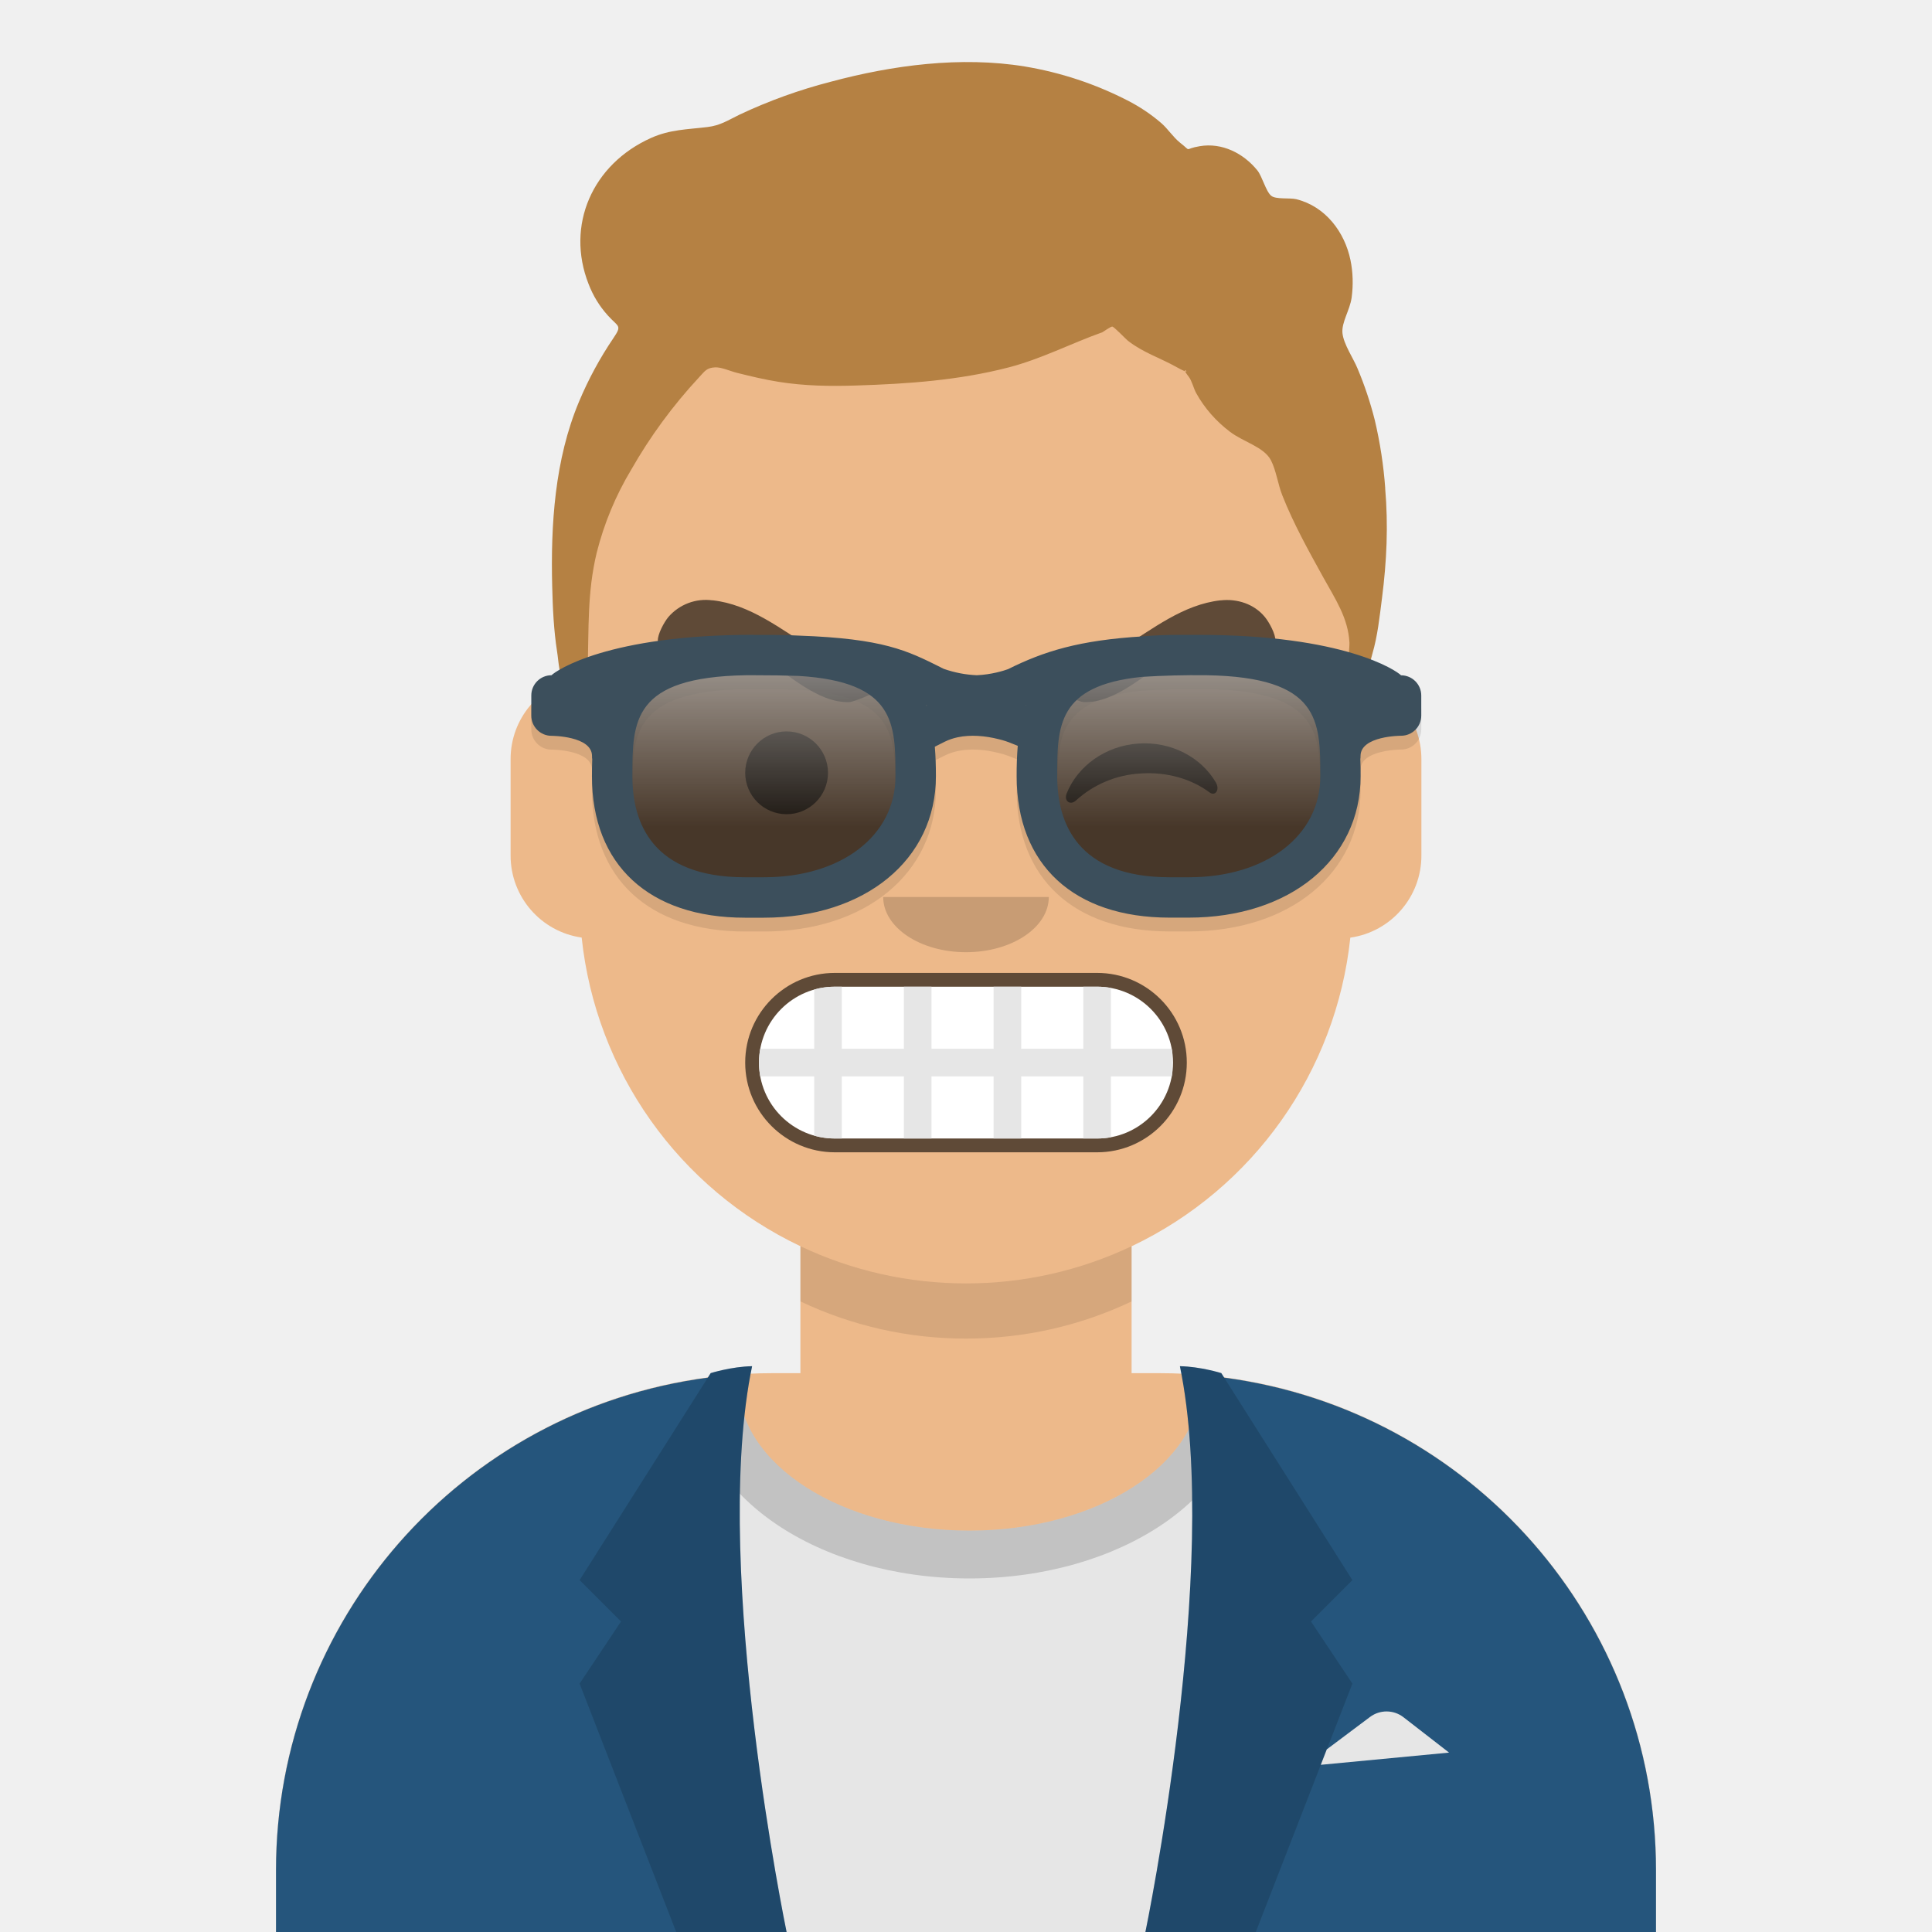
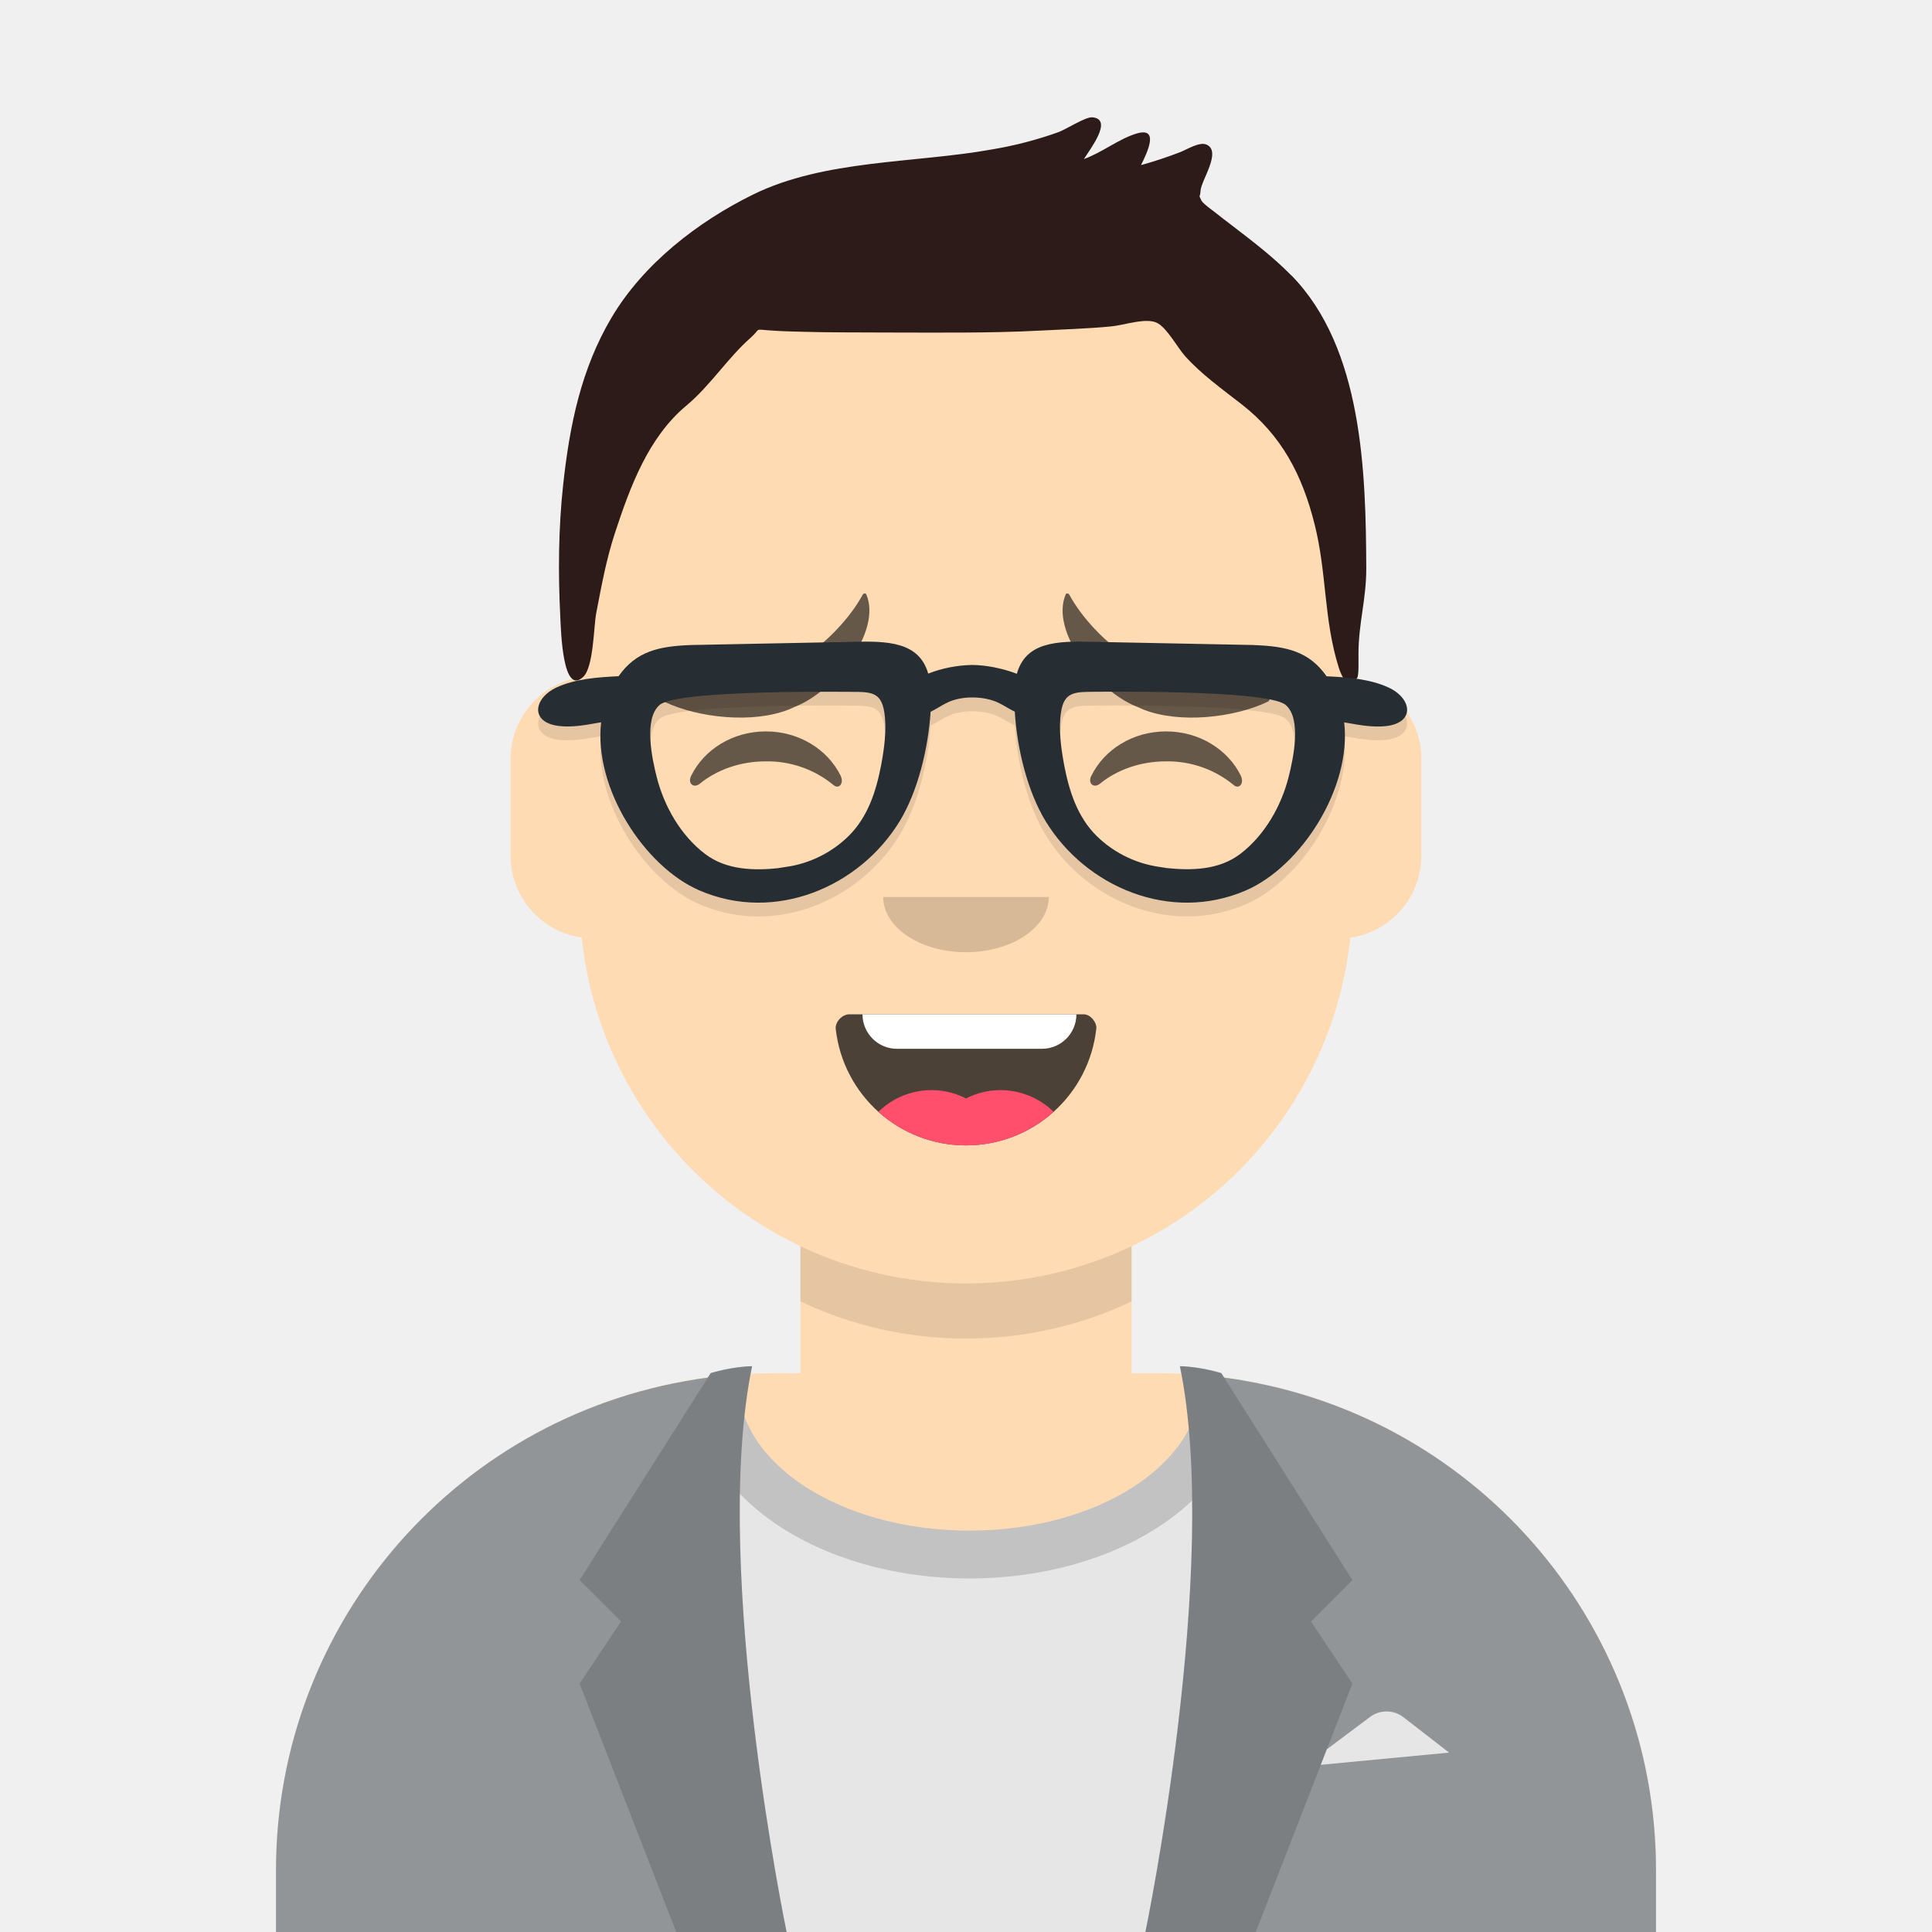
<svg xmlns="http://www.w3.org/2000/svg" viewBox="0 0 280 280" fill="none" shape-rendering="auto">
  <mask id="viewboxMask">
    <rect width="280" height="280" rx="0" ry="0" x="0" y="0" fill="#fff" />
  </mask>
  <g mask="url(#viewboxMask)">
    <g transform="translate(8)">
-       <path d="M132 36a56 56 0 0 0-56 56v6.17A12 12 0 0 0 66 110v14a12 12 0 0 0 10.3 11.88 56.04 56.04 0 0 0 31.7 44.73v18.4h-4a72 72 0 0 0-72 72v9h200v-9a72 72 0 0 0-72-72h-4v-18.39a56.04 56.04 0 0 0 31.7-44.73A12 12 0 0 0 198 124v-14a12 12 0 0 0-10-11.83V92a56 56 0 0 0-56-56Z" fill="#edb98a" />
+       <path d="M132 36a56 56 0 0 0-56 56v6.17A12 12 0 0 0 66 110v14a12 12 0 0 0 10.3 11.88 56.04 56.04 0 0 0 31.7 44.73v18.4h-4a72 72 0 0 0-72 72v9h200v-9a72 72 0 0 0-72-72h-4v-18.39a56.04 56.04 0 0 0 31.7-44.73A12 12 0 0 0 198 124v-14a12 12 0 0 0-10-11.83V92a56 56 0 0 0-56-56Z" fill="#ffdbb4" />
      <path d="M108 180.61v8a55.79 55.79 0 0 0 24 5.39c8.59 0 16.73-1.93 24-5.39v-8a55.79 55.79 0 0 1-24 5.39 55.79 55.79 0 0 1-24-5.39Z" fill="#000" fill-opacity=".1" />
      <g transform="translate(0 170)">
        <path d="M132.5 51.83c18.5 0 33.5-9.62 33.5-21.48 0-.36-.01-.7-.04-1.06A72 72 0 0 1 232 101.04V110H32v-8.95a72 72 0 0 1 67.05-71.83c-.03.37-.05.75-.05 1.13 0 11.86 15 21.48 33.5 21.48Z" fill="#E6E6E6" />
        <path d="M132.5 58.76c21.89 0 39.63-12.05 39.63-26.91 0-.6-.02-1.2-.08-1.8-2-.33-4.03-.59-6.1-.76.04.35.05.7.05 1.06 0 11.86-15 21.48-33.5 21.48S99 42.2 99 30.35c0-.38.02-.76.05-1.13-2.06.14-4.08.36-6.08.67-.07.65-.1 1.3-.1 1.96 0 14.86 17.74 26.91 39.63 26.91Z" fill="#000" fill-opacity=".16" />
-         <path d="M100.78 29.12 101 28c-2.96.05-6 1-6 1l-.42.66A72.01 72.01 0 0 0 32 101.06V110h74s-10.7-51.56-5.24-80.8l.02-.08ZM158 110s11-53 5-82c2.96.05 6 1 6 1l.42.66a72.01 72.01 0 0 1 62.58 71.4V110h-74Z" fill="#25557c" />
+         <path d="M100.78 29.12 101 28c-2.96.05-6 1-6 1l-.42.66A72.01 72.01 0 0 0 32 101.06V110h74s-10.7-51.56-5.24-80.8l.02-.08ZM158 110s11-53 5-82c2.96.05 6 1 6 1l.42.66a72.01 72.01 0 0 1 62.58 71.4V110h-74Z" fill="#929598" />
        <path d="M101 28c-6 29 5 82 5 82H90L76 74l6-9-6-6 19-30s3.04-.95 6-1ZM163 28c6 29-5 82-5 82h16l14-36-6-9 6-6-19-30s-3.04-.95-6-1Z" fill-rule="evenodd" clip-rule="evenodd" fill="#000" fill-opacity=".15" />
        <path d="m183.42 85.77.87-2.24 6.27-4.7a4 4 0 0 1 4.85.05l6.6 5.12-18.59 1.77Z" fill="#E6E6E6" />
      </g>
      <g transform="translate(78 134)">
-         <rect x="22" y="7" width="64" height="26" rx="13" fill="#000" fill-opacity=".6" />
-         <rect x="24" y="9" width="60" height="22" rx="11" fill="#fff" />
-         <path d="M24.18 18H32V9.41A11 11 0 0 1 35 9h1v9h9V9h4v9h9V9h4v9h9V9h2c.68 0 1.35.06 2 .18V18h8.82l.05.28v3.44l-.05.28H75v8.82c-.65.12-1.32.18-2 .18h-2v-9h-9v9h-4v-9h-9v9h-4v-9h-9v9h-1a11 11 0 0 1-3-.41V22h-7.82a11.06 11.06 0 0 1 0-4Z" fill="#E6E6E6" />
+         <path fill-rule="evenodd" clip-rule="evenodd" d="M35.12 15.13a19 19 0 0 0 37.77-.09c.08-.77-.77-2.04-1.85-2.04H37.1C36 13 35 14.18 35.12 15.13Z" fill="#000" fill-opacity=".7" />
+         <path d="M70 13H39a5 5 0 0 0 5 5h21a5 5 0 0 0 5-5Z" fill="#fff" />
+         <path d="M66.7 27.14A10.96 10.96 0 0 0 54 25.2a10.95 10.95 0 0 0-12.7 1.94A18.93 18.93 0 0 0 54 32c4.88 0 9.33-1.84 12.7-4.86Z" fill="#FF4F6D" />
      </g>
      <g transform="translate(104 122)">
        <path fill-rule="evenodd" clip-rule="evenodd" d="M16 8c0 4.42 5.37 8 12 8s12-3.58 12-8" fill="#000" fill-opacity=".16" />
      </g>
      <g transform="translate(76 90)">
-         <g fill="#000" fill-opacity=".6">
-           <path d="M36 22a6 6 0 1 1-12 0 6 6 0 0 1 12 0Z" />
-           <path fill-rule="evenodd" clip-rule="evenodd" d="M70.6 24.96c1.59-3.92 5.55-6.86 10.37-7.2 4.8-.33 9.12 2 11.24 5.64.63 1.09-.1 2.06-.93 1.43-2.6-1.93-6.15-3-10-2.73A15.13 15.13 0 0 0 71.95 26c-.84.78-1.81.1-1.35-1.04Z" />
-         </g>
+         <path d="M16.16 22.45c1.85-3.8 6-6.45 10.84-6.45 4.81 0 8.96 2.63 10.82 6.4.55 1.13-.24 2.05-1.03 1.37a15.05 15.05 0 0 0-9.8-3.43c-3.73 0-7.12 1.24-9.55 3.23-.9.73-1.82-.01-1.28-1.12ZM74.16 22.45c1.85-3.8 6-6.45 10.84-6.45 4.81 0 8.96 2.63 10.82 6.4.55 1.13-.24 2.05-1.03 1.37a15.05 15.05 0 0 0-9.8-3.43c-3.74 0-7.13 1.24-9.56 3.23-.9.73-1.82-.01-1.28-1.12Z" fill-rule="evenodd" clip-rule="evenodd" fill="#000" fill-opacity=".6" />
      </g>
      <g transform="translate(76 82)">
-         <path d="M44.1 17.12ZM19.27 5.01a7.16 7.16 0 0 0-6.42 2.43c-.6.73-1.56 2.48-1.51 3.42.02.35.22.37 1.12.59 1.65.39 4.5-1.12 6.36-.98 2.58.2 5.04 1.4 7.28 2.68 3.84 2.2 8.35 6.84 13.1 6.6.35-.02 5.41-1.74 4.4-2.72-.31-.49-3.03-1.13-3.5-1.36-2.17-1.09-4.37-2.45-6.44-3.72C29.14 9.18 24.72 5.6 19.28 5ZM68.03 17.12ZM92.91 5.01c2.36-.27 4.85.5 6.42 2.43.6.73 1.56 2.48 1.51 3.42-.02.35-.22.37-1.12.59-1.65.39-4.5-1.12-6.36-.98-2.58.2-5.04 1.4-7.28 2.68-3.84 2.2-8.35 6.84-13.1 6.6-.35-.02-5.41-1.74-4.4-2.72.31-.49 3.03-1.13 3.5-1.36 2.17-1.09 4.36-2.45 6.44-3.72C83.05 9.18 87.46 5.6 92.91 5Z" fill-rule="evenodd" clip-rule="evenodd" fill="#000" fill-opacity=".6" />
+         <path d="m31.23 20.42-.9.4c-5.25 2.09-13.2 1.21-18.05-1.12-.57-.27-.18-1.15.4-1.1 14.92 1.14 24.96-8.15 28.37-14.45.1-.18.41-.2.49-.03 2.3 5.32-4.45 13.98-10.3 16.3ZM80.77 20.42l.9.4c5.25 2.09 13.2 1.21 18.05-1.12.57-.27.18-1.15-.4-1.1-14.92 1.14-24.96-8.15-28.37-14.45-.1-.18-.41-.2-.49-.03-2.3 5.32 4.45 13.98 10.3 16.3Z" fill-rule="evenodd" clip-rule="evenodd" fill="#000" fill-opacity=".6" />
      </g>
      <g transform="translate(-1)">
-         <path fill-rule="evenodd" clip-rule="evenodd" d="M193.76 70.77a62.92 62.92 0 0 0-1.51-9.86 51.78 51.78 0 0 0-2.5-7.49c-.6-1.48-2.02-3.52-2.19-5.13-.16-1.57 1.07-3.32 1.33-5.16.24-1.79.2-3.66-.17-5.44-.83-4.03-3.6-7.77-7.85-8.82-.95-.23-2.97.06-3.64-.5-.77-.63-1.3-2.8-2-3.67-2-2.47-5.1-4.07-8.37-3.51-2.41.4-1.03.9-2.84-.51-1-.8-1.75-2-2.73-2.85a24.7 24.7 0 0 0-4.9-3.28 50.82 50.82 0 0 0-14.84-4.91c-9.28-1.52-19.2-.2-28.2 2.22a74.58 74.58 0 0 0-13.14 4.74c-1.78.87-2.81 1.58-4.67 1.81-2.93.36-5.4.34-8.18 1.58-8.54 3.82-12.39 12.69-9.06 21.17.66 1.71 1.57 3.21 2.82 4.59 1.52 1.68 2.07 1.35.76 3.28a52.78 52.78 0 0 0-4.96 9.17c-3.53 8.4-4.12 17.87-3.89 26.83.08 3.13.22 6.3.71 9.42.22 1.34.28 3.87 1.29 4.87.5.5 1.24.78 1.96.58 1.71-.47 1.13-1.73 1.17-2.9.2-5.88-.08-11.08 1.32-16.9a44.4 44.4 0 0 1 5-12.03 72.07 72.07 0 0 1 9.8-13.35c.92-.99 1.12-1.4 2.35-1.48.93-.05 2.3.59 3.2.8 2 .5 4 .98 6.03 1.3 3.74.6 7.45.65 11.22.53 7.43-.23 14.88-.75 22.09-2.62 4.78-1.24 9.02-3.47 13.6-5.1.08-.04 1.23-.85 1.43-.82.28.04 1.97 1.82 2.26 2.05 2.23 1.74 4.67 2.48 7.07 3.83 2.97 1.66.1-.72 1.73 1.36.48.6.72 1.72 1.1 2.4 1.22 2.2 2.9 4.1 4.93 5.63 1.96 1.47 4.9 2.18 5.9 4.1.76 1.47 1.02 3.48 1.64 5.06 1.63 4.13 3.78 7.99 5.93 11.88 1.73 3.14 3.62 5.89 3.81 9.47.07 1.25-1.12 8.74 1.78 6.46.43-.34 1.35-4.15 1.54-4.8.77-2.63 1.05-5.38 1.4-8.09.69-5.38.92-10.5.46-15.91Z" fill="#b58143" />
+         <path fill-rule="evenodd" clip-rule="evenodd" d="M180.15 39.92c-2.76-2.82-5.96-5.21-9.08-7.61-.69-.53-1.39-1.05-2.06-1.6-.15-.12-1.72-1.24-1.9-1.66-.45-.99-.19-.22-.12-1.4.08-1.5 3.13-5.73.85-6.7-1-.43-2.8.7-3.75 1.08a59.56 59.56 0 0 1-5.73 1.9c.93-1.85 2.7-5.57-.63-4.58-2.6.78-5.03 2.77-7.64 3.7.86-1.4 4.32-5.8 1.2-6.05-.98-.07-3.8 1.75-4.86 2.14a55.81 55.81 0 0 1-9.63 2.51c-11.2 2.02-24.3 1.45-34.65 6.54-8 3.93-15.88 10.03-20.5 17.8-4.44 7.48-6.1 15.67-7.03 24.25-.69 6.3-.74 12.8-.42 19.12.1 2.07.34 11.61 3.34 8.72 1.5-1.44 1.49-7.25 1.87-9.22.75-3.91 1.47-7.85 2.72-11.64 2.2-6.68 4.81-13.8 10.3-18.4 3.53-2.94 6.01-6.93 9.39-9.9 1.51-1.35.36-1.2 2.8-1.03 1.63.12 3.28.16 4.92.2 3.8.1 7.6.08 11.4.1 7.64 0 15.25.12 22.89-.28 3.4-.18 6.8-.28 10.18-.6 1.9-.17 5.25-1.38 6.8-.45 1.43.84 2.91 3.61 3.94 4.75 2.41 2.67 5.3 4.72 8.12 6.92 5.9 4.57 8.87 10.33 10.66 17.48 1.79 7.13 1.29 13.75 3.5 20.76.38 1.24 1.4 3.36 2.67 1.46.24-.36.18-2.3.18-3.42 0-4.52 1.14-7.91 1.13-12.46-.06-13.83-.5-31.87-10.85-42.44Z" fill="#2c1b18" />
      </g>
      <g transform="translate(49 72)" />
      <g transform="translate(62 42)">
-         <path fill-rule="evenodd" clip-rule="evenodd" d="M39.25 52c-21.13 0-28.63 5.17-29.32 5.86A2.93 2.93 0 0 0 7 60.79v2.92a2.93 2.93 0 0 0 2.93 2.93s5.87 0 5.87 2.93c0 .2 0 .34.03.45-.03.82-.04 1.65-.04 2.48C15.78 85.34 24.07 93 37.96 93h2.75c14.68 0 24.93-8.43 24.93-20.5 0-1.44-.04-2.88-.16-4.28l1.45-.73c.57-.28 1.2-.5 1.87-.64 1.85-.39 3.93-.23 5.95.28.73.18 1.25.36 1.5.46l1.25.5a50.58 50.58 0 0 0-.16 4.4c0 12.84 8.29 20.5 22.17 20.5h2.75c14.68 0 24.93-8.43 24.93-20.5 0-.83 0-1.66-.04-2.48.02-.11.03-.26.03-.45 0-2.93 5.87-2.93 5.87-2.93 1.62 0 2.93-1.3 2.93-2.93V60.8a2.93 2.93 0 0 0-2.93-2.93c-.69-.69-8.2-5.86-29.32-5.86h-2.93c-1.83 0-3.52.07-5.08.21-9.38.56-14.46 2.19-19.63 4.76-.54.2-2.38.79-4.53.88a16.56 16.56 0 0 1-4.77-.92l-.42-.2v-.01c-4.9-2.45-8.36-4.18-20.55-4.61-1.15-.07-2.37-.1-3.66-.1h-2.93Zm-1.12 5.86h1.12c2.44 0 4.59.03 6.48.1 14.05.84 14.05 6.95 14.05 14.54 0 8.62-7.84 14.64-19.06 14.64h-2.75c-13.5 0-16.32-7.96-16.32-14.64 0-8 0-14.37 16.48-14.64Zm26.11 4.36.1.03-.07.03-.03-.06Zm14.52 0-.07.03.04.02c0-.02 0-.03.02-.05Zm16.7-4.12a125.22 125.22 0 0 1 9.4-.24c16.49.27 16.49 6.63 16.49 14.64 0 8.62-7.84 14.64-19.07 14.64h-2.75c-13.48 0-16.31-7.96-16.31-14.64 0-7.25 0-13.15 12.24-14.4Z" fill="#000" fill-opacity=".1" />
-         <path d="M40.72 88.07c13.74 0 22-7.87 22-17.57s-1.3-17.57-20.54-17.57h-2.93c-19.25 0-20.53 7.86-20.53 17.57 0 9.7 5.5 17.57 19.25 17.57h2.75Z" fill="#000" fill-opacity=".7" />
-         <path d="M40.72 88.07c13.74 0 22-7.87 22-17.57s-1.3-17.57-20.54-17.57h-2.93c-19.25 0-20.53 7.86-20.53 17.57 0 9.7 5.5 17.57 19.25 17.57h2.75Z" fill="url(#accessoriesWayfarers-a)" style="mix-blend-mode:screen" />
-         <path d="M102.28 88.07c13.75 0 22-7.87 22-17.57S123 52.93 103.75 52.93h-2.93c-19.25 0-20.53 7.86-20.53 17.57 0 9.7 5.5 17.57 19.24 17.57h2.75Z" fill="#000" fill-opacity=".7" />
-         <path d="M102.28 88.07c13.75 0 22-7.87 22-17.57S123 52.93 103.75 52.93h-2.93c-19.25 0-20.53 7.86-20.53 17.57 0 9.7 5.5 17.57 19.24 17.57h2.75Z" fill="url(#accessoriesWayfarers-b)" style="mix-blend-mode:screen" />
-         <path fill-rule="evenodd" clip-rule="evenodd" d="M39.25 50c-21.13 0-28.63 5.17-29.32 5.86A2.93 2.93 0 0 0 7 58.79v2.92a2.93 2.93 0 0 0 2.93 2.93s5.87 0 5.87 2.93c0 .2 0 .34.03.45-.03.82-.04 1.65-.04 2.48C15.78 83.34 24.07 91 37.96 91h2.75c14.68 0 24.93-8.43 24.93-20.5 0-1.44-.04-2.88-.16-4.28l1.45-.73c.57-.28 1.2-.5 1.87-.64 1.85-.39 3.93-.23 5.95.28.73.18 1.25.36 1.5.46l1.25.5a50.58 50.58 0 0 0-.16 4.4c0 12.84 8.29 20.5 22.17 20.5h2.75c14.68 0 24.93-8.43 24.93-20.5 0-.83 0-1.66-.04-2.48.02-.11.03-.26.03-.45 0-2.93 5.87-2.93 5.87-2.93 1.62 0 2.93-1.3 2.93-2.93V58.8a2.93 2.93 0 0 0-2.93-2.93c-.69-.69-8.2-5.86-29.32-5.86h-2.93c-1.83 0-3.52.07-5.08.21-9.38.56-14.46 2.19-19.63 4.76-.54.2-2.38.79-4.53.88a16.56 16.56 0 0 1-4.77-.92l-.42-.2v-.01c-4.9-2.45-8.36-4.18-20.55-4.61-1.15-.07-2.37-.1-3.66-.1h-2.93Zm-1.12 5.86h1.12c2.44 0 4.59.03 6.48.1 14.05.84 14.05 6.95 14.05 14.54 0 8.62-7.84 14.64-19.06 14.64h-2.75c-13.5 0-16.32-7.96-16.32-14.64 0-8 0-14.37 16.48-14.64Zm26.11 4.36.1.03-.07.03-.03-.06Zm14.52 0-.07.03.04.02c0-.02 0-.03.02-.05Zm16.7-4.12a125.22 125.22 0 0 1 9.4-.24c16.49.27 16.49 6.63 16.49 14.64 0 8.62-7.84 14.64-19.07 14.64h-2.75c-13.48 0-16.31-7.96-16.31-14.64 0-7.25 0-13.15 12.24-14.4Z" fill="#3c4f5c" />
-         <defs>
-           <linearGradient id="accessoriesWayfarers-a" x1="80.29" y1="52.93" x2="80.29" y2="88.07" gradientUnits="userSpaceOnUse">
-             <stop stop-color="#fff" stop-opacity=".5" />
-             <stop offset=".71" stop-opacity=".5" />
-           </linearGradient>
-           <linearGradient id="accessoriesWayfarers-b" x1="80.29" y1="52.93" x2="80.29" y2="88.07" gradientUnits="userSpaceOnUse">
-             <stop stop-color="#fff" stop-opacity=".5" />
-             <stop offset=".71" stop-opacity=".5" />
-           </linearGradient>
-         </defs>
+         <g fill-rule="evenodd" clip-rule="evenodd">
+           <path d="M111.71 53.49c4.67.16 8 .88 10.55 4.52 3.01.15 6.25.37 8.98 1.63 3.39 1.56 3.9 5.1-.36 5.59-1.86.2-3.72-.12-5.55-.45l-.19-.03-.33-.06c1.1 9.46-6.21 20.87-14.23 24.35C99.6 93.8 87.34 88.53 81.53 79c-2.62-4.3-4.14-10.51-4.46-15.86-.42-.2-.83-.44-1.23-.67-.38-.22-.76-.44-1.12-.61-2-.98-5.34-1.1-7.5 0-.35.17-.7.37-1.05.58-.42.25-.86.5-1.3.72C64.53 68.5 63.01 74.7 60.4 79c-5.8 9.53-18.07 14.8-29.05 10.04-8.02-3.48-15.33-14.89-14.23-24.35l-.33.06-.2.03c-1.83.33-3.7.66-5.55.45-4.27-.5-3.74-4.03-.36-5.6 2.72-1.25 5.96-1.47 8.97-1.62 2.55-3.63 5.88-4.36 10.55-4.52l23.29-.46c5.19-.14 9.72 0 11.03 4.6a18.7 18.7 0 0 1 6.35-1.25c1.86 0 4.35.45 6.5 1.28 1.3-4.64 5.83-4.77 11.03-4.63l23.3.46Zm-24.03 6.78c-2.37.03-3.5.42-3.9 2.9-.4 2.5 0 5.31.46 7.78.73 3.77 1.92 7.46 4.71 10.22a16.24 16.24 0 0 0 8.32 4.34c.11.03.54.1.96.16.63.1 1.23.18.71.13l-.1-.01h-.06a47.08 47.08 0 0 1 .16 0c3.73.4 7.72.32 10.82-2.04 3.53-2.7 5.95-6.95 7.01-11.2.63-2.48 1.93-8.42-.46-10.4-2.73-2.28-28.63-1.88-28.63-1.88Zm-33.43 0c2.37.03 3.5.42 3.9 2.9.4 2.5 0 5.32-.46 7.78-.73 3.77-1.92 7.46-4.71 10.22a16.23 16.23 0 0 1-8.32 4.35l-.96.15c-.64.1-1.26.19-.68.13-3.73.4-7.74.32-10.85-2.05-3.53-2.69-5.95-6.95-7.01-11.2-.63-2.48-1.93-8.42.46-10.4 2.73-2.28 28.63-1.87 28.63-1.87Zm-10.93 25.5Z" fill="#000" fill-opacity=".1" />
+           <path d="M111.71 51.49c4.67.16 8 .88 10.55 4.52 3.01.15 6.25.37 8.98 1.63 3.39 1.56 3.9 5.1-.36 5.59-1.86.2-3.72-.12-5.55-.45l-.19-.03-.33-.06c1.1 9.46-6.21 20.87-14.23 24.35C99.6 91.8 87.34 86.53 81.53 77c-2.62-4.3-4.14-10.51-4.46-15.86-.42-.2-.83-.44-1.23-.67-.38-.22-.76-.44-1.12-.61-2-.98-5.34-1.1-7.5 0-.35.17-.7.37-1.05.58-.42.25-.86.5-1.3.72C64.53 66.5 63.01 72.7 60.4 77c-5.8 9.53-18.07 14.8-29.05 10.04-8.02-3.48-15.33-14.89-14.23-24.35-.11 0-.22.03-.33.05l-.2.03c-1.83.33-3.7.66-5.55.45-4.27-.5-3.74-4.03-.36-5.6 2.72-1.25 5.96-1.47 8.97-1.62 2.55-3.63 5.88-4.36 10.55-4.52l23.29-.46c5.19-.14 9.72 0 11.03 4.6a18.7 18.7 0 0 1 6.35-1.25c1.86 0 4.35.45 6.5 1.28 1.3-4.64 5.83-4.77 11.03-4.63l23.3.46Zm-24.03 6.78c-2.37.03-3.5.42-3.9 2.9-.4 2.5 0 5.31.46 7.78.73 3.77 1.92 7.46 4.71 10.22a16.24 16.24 0 0 0 8.32 4.34c.11.03.54.1.96.16.63.1 1.23.18.71.13l-.1-.01h-.06a47.08 47.08 0 0 1 .16 0c3.73.4 7.72.32 10.82-2.04 3.53-2.7 5.95-6.95 7.01-11.2.63-2.48 1.93-8.42-.46-10.4-2.73-2.28-28.63-1.88-28.63-1.88Zm-33.43 0c2.37.03 3.5.42 3.9 2.9.4 2.5 0 5.32-.46 7.78-.73 3.77-1.92 7.46-4.71 10.22a16.23 16.23 0 0 1-8.32 4.35l-.96.15c-.64.1-1.26.19-.68.13-3.73.4-7.74.32-10.85-2.05-3.53-2.69-5.95-6.95-7.01-11.2-.63-2.48-1.93-8.42.46-10.4 2.73-2.28 28.63-1.87 28.63-1.87Zm-10.93 25.5Z" fill="#262e33" />
+         </g>
      </g>
    </g>
  </g>
</svg>
